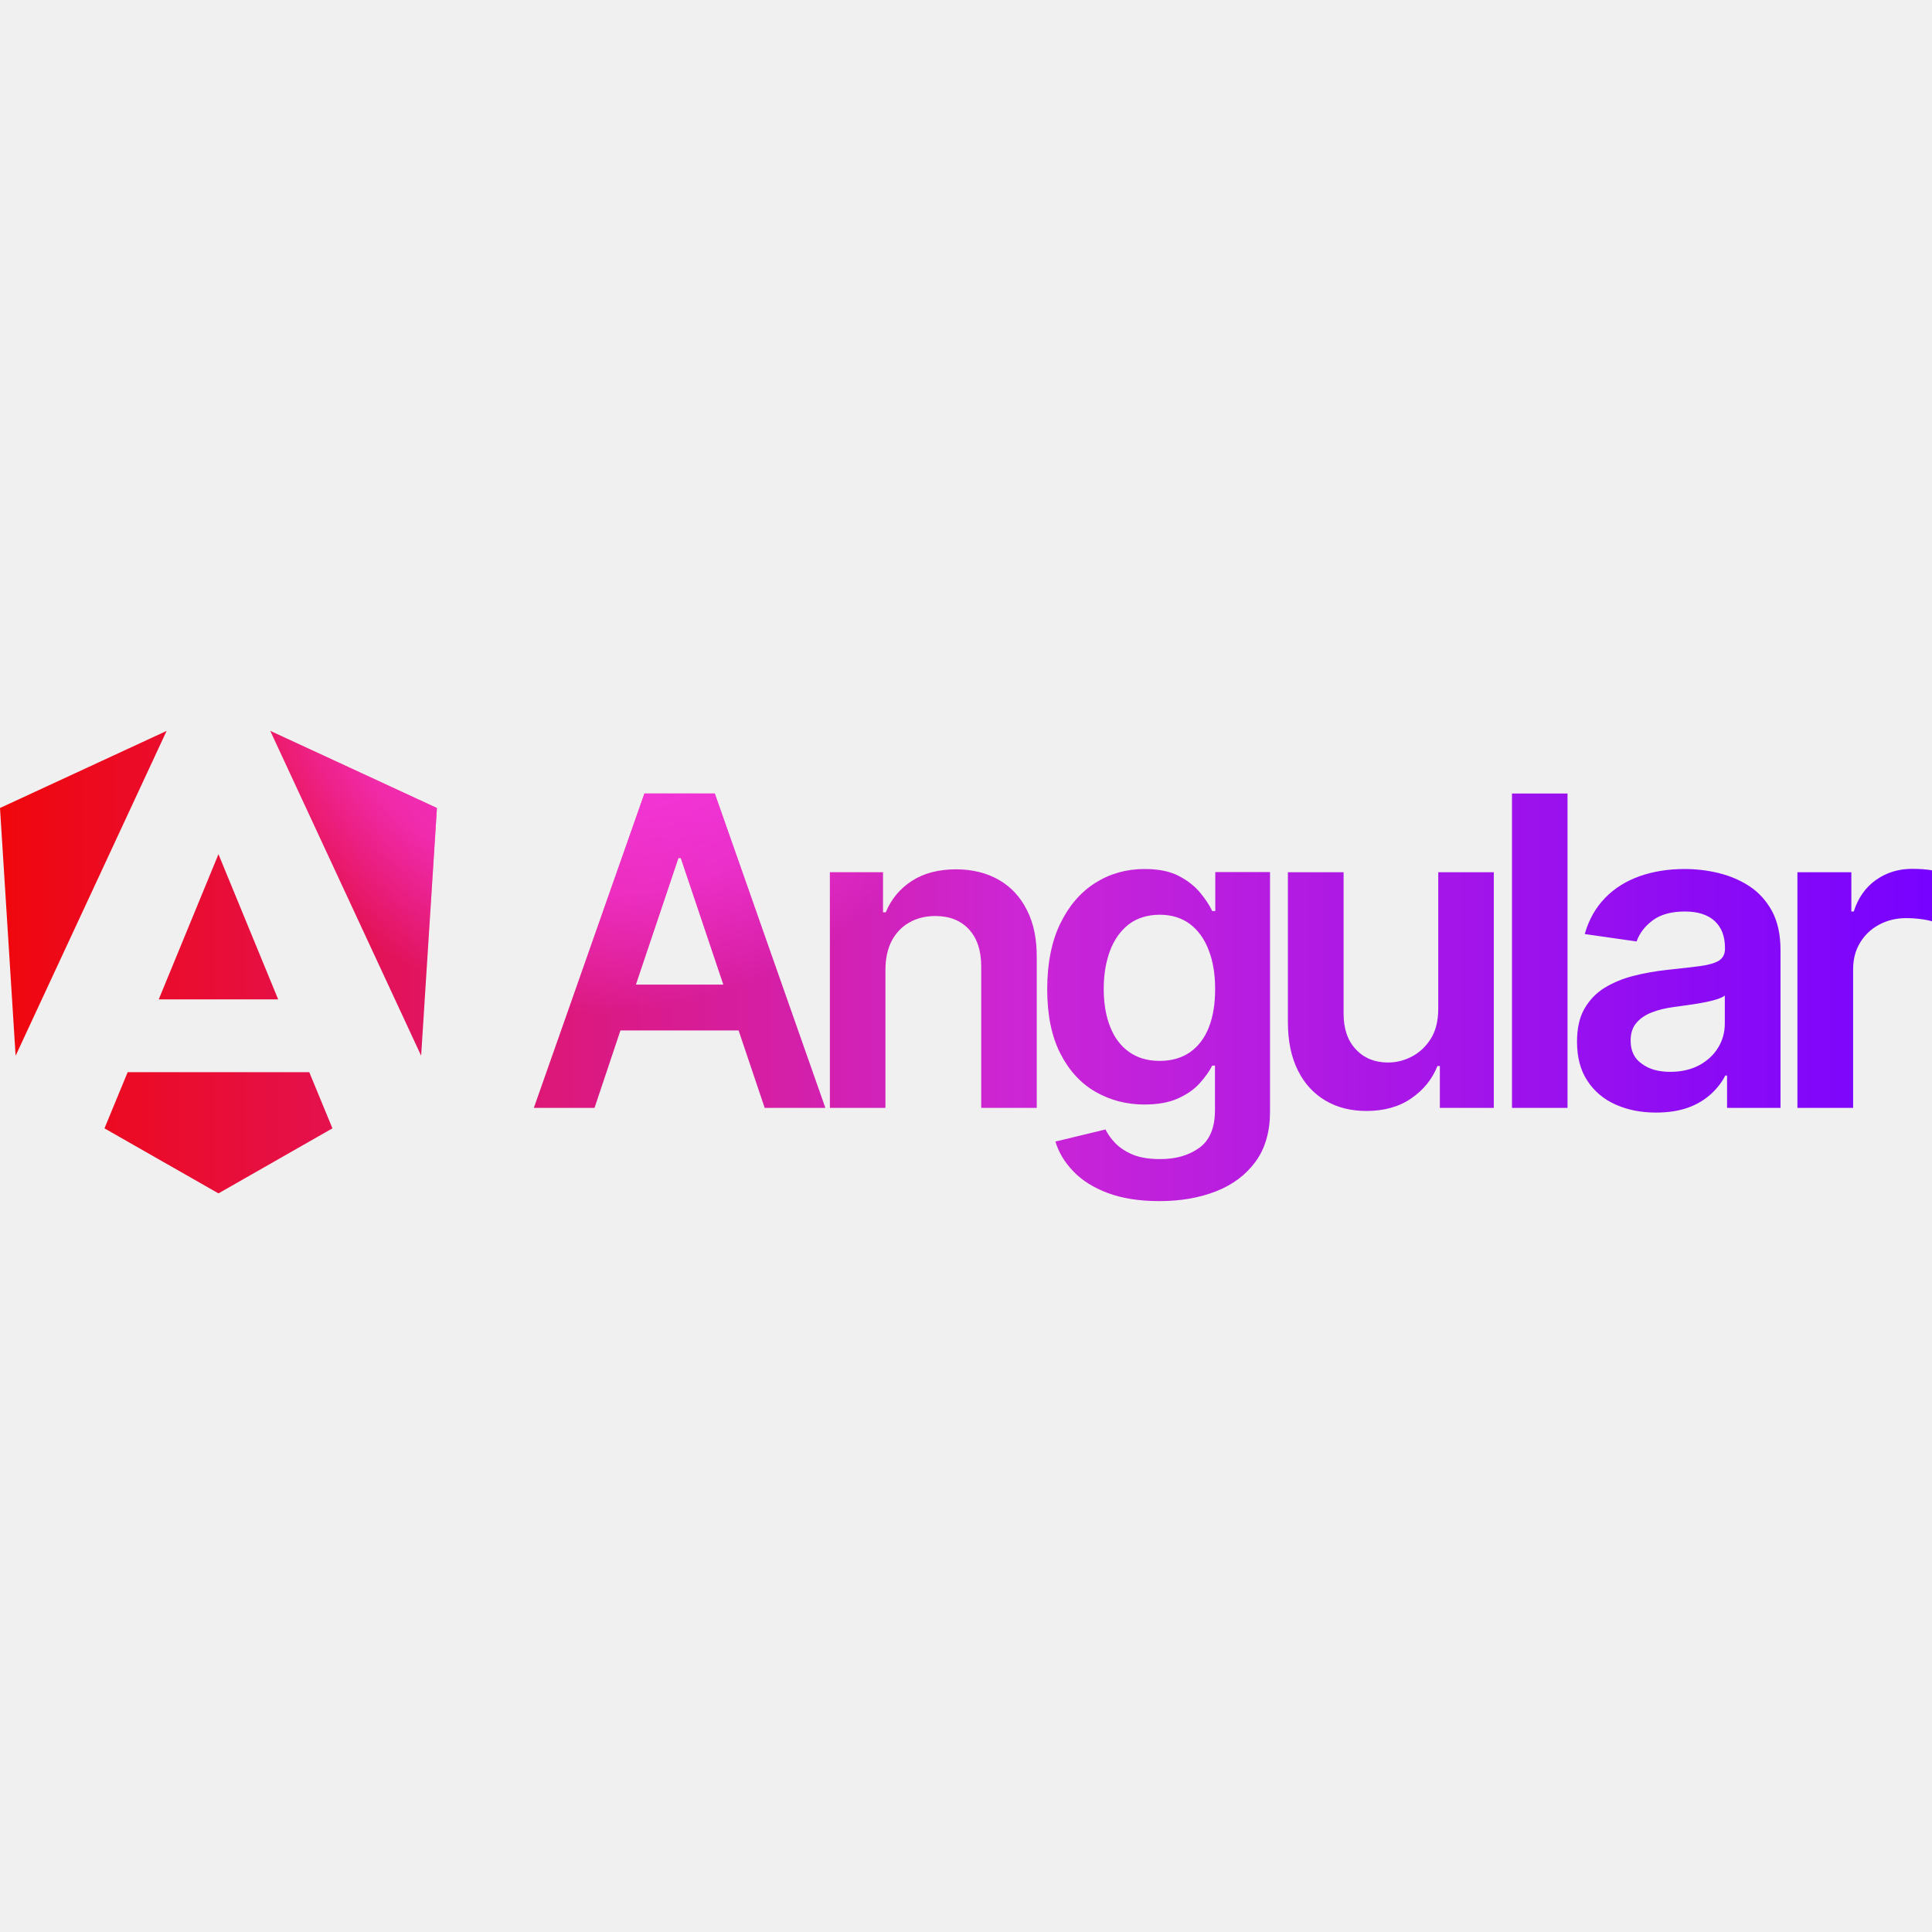
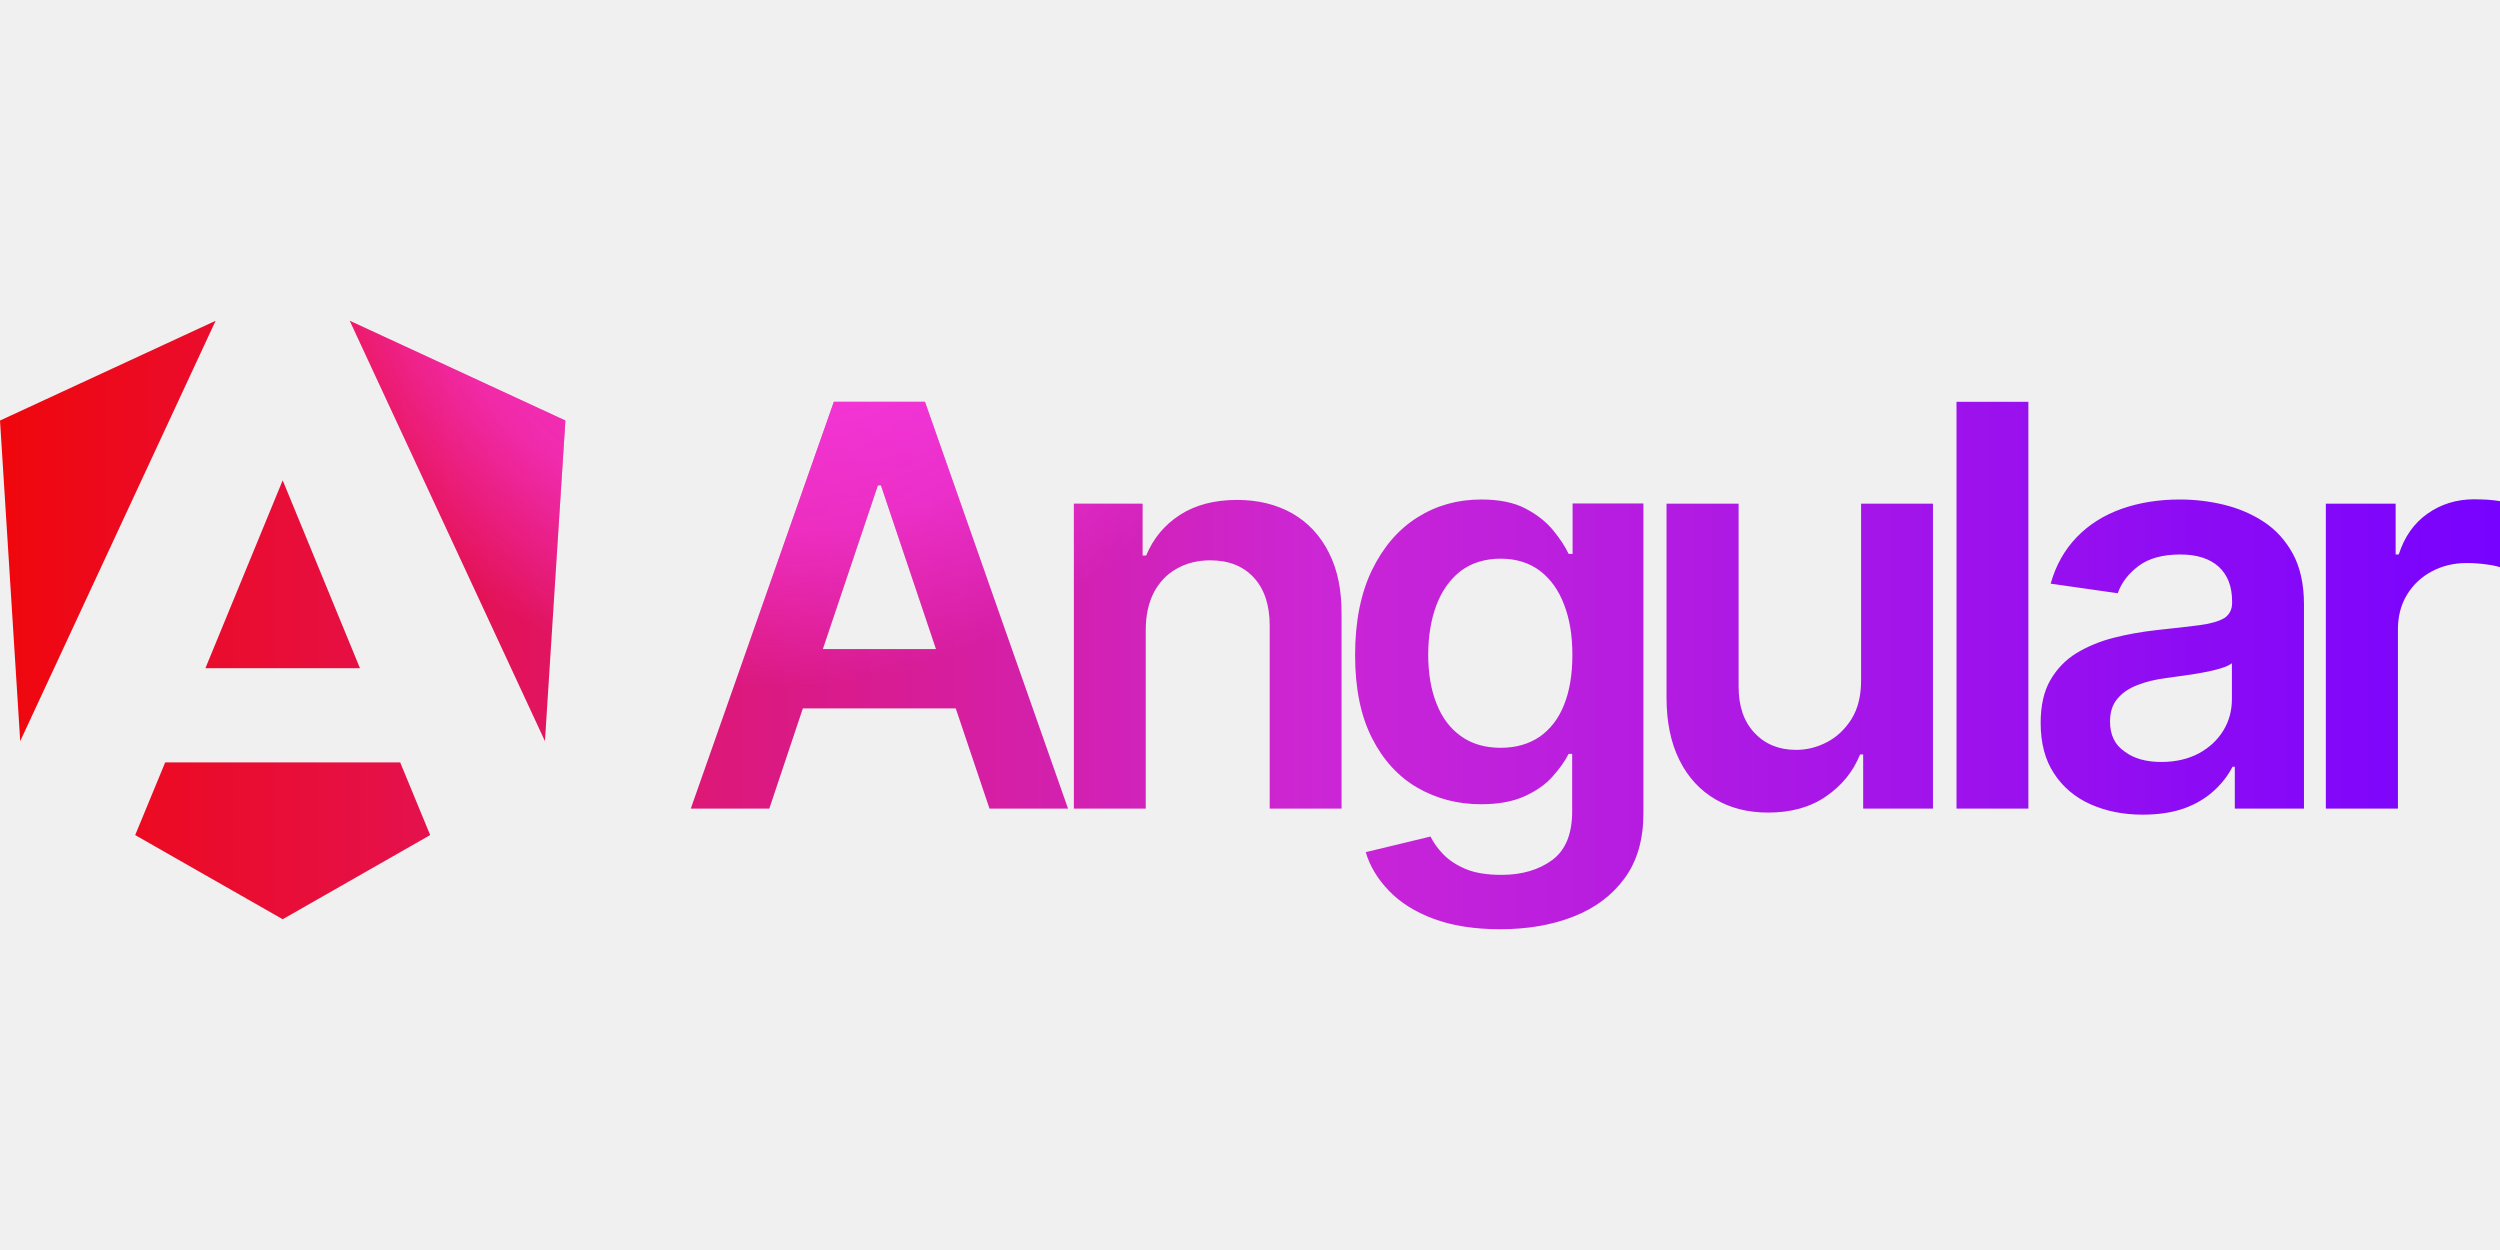
- <svg xmlns="http://www.w3.org/2000/svg" viewBox="0 0 982 239" width="100px" height="100px" fill="none" class="angular-logo">
+ <svg xmlns="http://www.w3.org/2000/svg" viewBox="0 0 982 239" width="100px" height="50px" fill="none" class="angular-logo">
  <g clip-path="url(#a)">
    <path fill="url(#b)" d="M388.676 191.625h30.849L363.31 31.828h-35.758l-56.215 159.797h30.848l13.174-39.356h60.061l13.256 39.356Zm-65.461-62.675 21.602-64.311h1.227l21.602 64.311h-44.431Zm126.831-7.527v70.202h-28.23V71.839h27.002v20.374h1.392c2.782-6.71 7.2-12.028 13.255-15.956 6.056-3.927 13.584-5.89 22.503-5.89 8.264 0 15.465 1.8 21.684 5.318 6.137 3.518 10.964 8.673 14.319 15.382 3.437 6.71 5.074 14.81 4.992 24.383v76.175h-28.23v-71.92c0-8.019-2.046-14.237-6.219-18.819-4.173-4.5-9.819-6.791-17.102-6.791-4.91 0-9.328 1.063-13.174 3.272-3.846 2.128-6.792 5.237-9.001 9.328-2.046 4.009-3.191 8.918-3.191 14.728ZM589.233 239c-10.147 0-18.82-1.391-26.103-4.091-7.282-2.7-13.092-6.382-17.511-10.964-4.418-4.582-7.528-9.655-9.164-15.219l25.448-6.136c1.145 2.372 2.782 4.663 4.991 6.954 2.209 2.291 5.155 4.255 8.837 5.81 3.683 1.554 8.428 2.291 14.074 2.291 8.019 0 14.647-1.964 19.884-5.81 5.237-3.845 7.856-10.227 7.856-19.064v-22.665h-1.391c-1.473 2.946-3.601 5.892-6.383 9.001-2.782 3.109-6.464 5.645-10.965 7.691-4.582 2.046-10.228 3.109-17.101 3.109-9.165 0-17.511-2.209-25.039-6.545-7.446-4.337-13.42-10.883-17.757-19.474-4.418-8.673-6.628-19.473-6.628-32.565 0-13.091 2.21-24.301 6.628-33.383 4.419-9.082 10.311-15.955 17.839-20.7 7.528-4.746 15.874-7.037 25.039-7.037 7.037 0 12.846 1.145 17.347 3.518 4.582 2.373 8.182 5.236 10.883 8.51 2.7 3.272 4.746 6.382 6.137 9.327h1.554v-19.8h27.821v121.749c0 10.228-2.454 18.737-7.364 25.447-4.91 6.709-11.538 11.7-20.048 15.055-8.509 3.355-18.165 4.991-28.884 4.991Zm.245-71.266c5.974 0 11.047-1.473 15.302-4.337 4.173-2.945 7.446-7.118 9.573-12.519 2.21-5.482 3.274-12.027 3.274-19.637 0-7.609-1.064-14.155-3.274-19.8-2.127-5.646-5.318-10.064-9.491-13.255-4.174-3.11-9.329-4.746-15.384-4.746s-11.537 1.636-15.792 4.91c-4.173 3.272-7.365 7.772-9.492 13.418-2.128 5.727-3.191 12.191-3.191 19.392 0 7.2 1.063 13.745 3.273 19.228 2.127 5.482 5.318 9.736 9.573 12.764 4.174 3.027 9.41 4.582 15.629 4.582Zm141.56-26.51V71.839h28.23v119.786h-27.412v-21.273h-1.227c-2.7 6.709-7.119 12.191-13.338 16.446-6.137 4.255-13.747 6.382-22.748 6.382-7.855 0-14.81-1.718-20.783-5.237-5.974-3.518-10.72-8.591-14.075-15.382-3.355-6.709-5.073-14.891-5.073-24.464V71.839h28.312v71.921c0 7.609 2.046 13.664 6.219 18.083 4.173 4.5 9.655 6.709 16.365 6.709 4.173 0 8.183-.982 12.111-3.028 3.927-2.045 7.118-5.072 9.655-9.082 2.537-4.091 3.764-9.164 3.764-15.218Zm65.707-109.395v159.796h-28.23V31.828h28.23Zm44.841 162.169c-7.61 0-14.402-1.391-20.457-4.091-6.055-2.7-10.883-6.791-14.32-12.109-3.518-5.319-5.237-11.946-5.237-19.801 0-6.791 1.228-12.355 3.765-16.773 2.536-4.419 5.891-7.937 10.228-10.637 4.337-2.618 9.164-4.664 14.647-6.055 5.4-1.391 11.046-2.373 16.856-3.027 7.037-.737 12.683-1.391 17.102-1.964 4.337-.573 7.528-1.555 9.574-2.782 1.963-1.309 3.027-3.273 3.027-5.973v-.491c0-5.891-1.718-10.391-5.237-13.664-3.518-3.191-8.51-4.828-15.056-4.828-6.955 0-12.356 1.473-16.447 4.5-4.009 3.028-6.71 6.546-8.183 10.719l-26.348-3.764c2.046-7.282 5.483-13.336 10.31-18.328 4.746-4.909 10.638-8.59 17.511-11.045 6.955-2.455 14.565-3.682 22.912-3.682 5.809 0 11.537.654 17.265 2.045s10.965 3.6 15.711 6.71c4.746 3.109 8.51 7.282 11.455 12.6 2.864 5.318 4.337 11.946 4.337 19.883v80.184h-27.166v-16.446h-.9c-1.719 3.355-4.092 6.464-7.201 9.328-3.109 2.864-6.955 5.237-11.619 6.955-4.828 1.718-10.229 2.536-16.529 2.536Zm7.364-20.701c5.646 0 10.556-1.145 14.729-3.354 4.173-2.291 7.364-5.237 9.655-9.001 2.292-3.763 3.355-7.854 3.355-12.273v-14.155c-.9.737-2.373 1.391-4.5 2.046-2.128.654-4.419 1.145-7.037 1.636-2.619.491-5.155.9-7.692 1.227-2.537.328-4.746.655-6.628.901-4.173.572-8.019 1.472-11.292 2.781-3.355 1.31-5.973 3.11-7.855 5.401-1.964 2.291-2.864 5.318-2.864 8.918 0 5.237 1.882 9.164 5.728 11.782 3.682 2.782 8.51 4.091 14.401 4.091Zm64.643 18.328V71.839h27.412v19.965h1.227c2.21-6.955 5.974-12.274 11.292-16.038 5.319-3.763 11.456-5.645 18.329-5.645 1.555 0 3.355.082 5.237.163 1.964.164 3.601.328 4.91.573v25.938c-1.227-.41-3.109-.819-5.646-1.146a58.814 58.814 0 0 0-7.446-.49c-5.155 0-9.738 1.145-13.829 3.354-4.091 2.209-7.282 5.236-9.655 9.164-2.373 3.927-3.519 8.427-3.519 13.5v70.448h-28.312ZM222.077 39.192l-8.019 125.923L137.387 0l84.69 39.192Zm-53.105 162.825-57.933 33.056-57.934-33.056 11.783-28.556h92.301l11.783 28.556ZM111.039 62.675l30.357 73.803H80.681l30.358-73.803ZM7.937 165.115 0 39.192 84.69 0 7.937 165.115Z" />
    <path fill="url(#c)" d="M388.676 191.625h30.849L363.31 31.828h-35.758l-56.215 159.797h30.848l13.174-39.356h60.061l13.256 39.356Zm-65.461-62.675 21.602-64.311h1.227l21.602 64.311h-44.431Zm126.831-7.527v70.202h-28.23V71.839h27.002v20.374h1.392c2.782-6.71 7.2-12.028 13.255-15.956 6.056-3.927 13.584-5.89 22.503-5.89 8.264 0 15.465 1.8 21.684 5.318 6.137 3.518 10.964 8.673 14.319 15.382 3.437 6.71 5.074 14.81 4.992 24.383v76.175h-28.23v-71.92c0-8.019-2.046-14.237-6.219-18.819-4.173-4.5-9.819-6.791-17.102-6.791-4.91 0-9.328 1.063-13.174 3.272-3.846 2.128-6.792 5.237-9.001 9.328-2.046 4.009-3.191 8.918-3.191 14.728ZM589.233 239c-10.147 0-18.82-1.391-26.103-4.091-7.282-2.7-13.092-6.382-17.511-10.964-4.418-4.582-7.528-9.655-9.164-15.219l25.448-6.136c1.145 2.372 2.782 4.663 4.991 6.954 2.209 2.291 5.155 4.255 8.837 5.81 3.683 1.554 8.428 2.291 14.074 2.291 8.019 0 14.647-1.964 19.884-5.81 5.237-3.845 7.856-10.227 7.856-19.064v-22.665h-1.391c-1.473 2.946-3.601 5.892-6.383 9.001-2.782 3.109-6.464 5.645-10.965 7.691-4.582 2.046-10.228 3.109-17.101 3.109-9.165 0-17.511-2.209-25.039-6.545-7.446-4.337-13.42-10.883-17.757-19.474-4.418-8.673-6.628-19.473-6.628-32.565 0-13.091 2.21-24.301 6.628-33.383 4.419-9.082 10.311-15.955 17.839-20.7 7.528-4.746 15.874-7.037 25.039-7.037 7.037 0 12.846 1.145 17.347 3.518 4.582 2.373 8.182 5.236 10.883 8.51 2.7 3.272 4.746 6.382 6.137 9.327h1.554v-19.8h27.821v121.749c0 10.228-2.454 18.737-7.364 25.447-4.91 6.709-11.538 11.7-20.048 15.055-8.509 3.355-18.165 4.991-28.884 4.991Zm.245-71.266c5.974 0 11.047-1.473 15.302-4.337 4.173-2.945 7.446-7.118 9.573-12.519 2.21-5.482 3.274-12.027 3.274-19.637 0-7.609-1.064-14.155-3.274-19.8-2.127-5.646-5.318-10.064-9.491-13.255-4.174-3.11-9.329-4.746-15.384-4.746s-11.537 1.636-15.792 4.91c-4.173 3.272-7.365 7.772-9.492 13.418-2.128 5.727-3.191 12.191-3.191 19.392 0 7.2 1.063 13.745 3.273 19.228 2.127 5.482 5.318 9.736 9.573 12.764 4.174 3.027 9.41 4.582 15.629 4.582Zm141.56-26.51V71.839h28.23v119.786h-27.412v-21.273h-1.227c-2.7 6.709-7.119 12.191-13.338 16.446-6.137 4.255-13.747 6.382-22.748 6.382-7.855 0-14.81-1.718-20.783-5.237-5.974-3.518-10.72-8.591-14.075-15.382-3.355-6.709-5.073-14.891-5.073-24.464V71.839h28.312v71.921c0 7.609 2.046 13.664 6.219 18.083 4.173 4.5 9.655 6.709 16.365 6.709 4.173 0 8.183-.982 12.111-3.028 3.927-2.045 7.118-5.072 9.655-9.082 2.537-4.091 3.764-9.164 3.764-15.218Zm65.707-109.395v159.796h-28.23V31.828h28.23Zm44.841 162.169c-7.61 0-14.402-1.391-20.457-4.091-6.055-2.7-10.883-6.791-14.32-12.109-3.518-5.319-5.237-11.946-5.237-19.801 0-6.791 1.228-12.355 3.765-16.773 2.536-4.419 5.891-7.937 10.228-10.637 4.337-2.618 9.164-4.664 14.647-6.055 5.4-1.391 11.046-2.373 16.856-3.027 7.037-.737 12.683-1.391 17.102-1.964 4.337-.573 7.528-1.555 9.574-2.782 1.963-1.309 3.027-3.273 3.027-5.973v-.491c0-5.891-1.718-10.391-5.237-13.664-3.518-3.191-8.51-4.828-15.056-4.828-6.955 0-12.356 1.473-16.447 4.5-4.009 3.028-6.71 6.546-8.183 10.719l-26.348-3.764c2.046-7.282 5.483-13.336 10.31-18.328 4.746-4.909 10.638-8.59 17.511-11.045 6.955-2.455 14.565-3.682 22.912-3.682 5.809 0 11.537.654 17.265 2.045s10.965 3.6 15.711 6.71c4.746 3.109 8.51 7.282 11.455 12.6 2.864 5.318 4.337 11.946 4.337 19.883v80.184h-27.166v-16.446h-.9c-1.719 3.355-4.092 6.464-7.201 9.328-3.109 2.864-6.955 5.237-11.619 6.955-4.828 1.718-10.229 2.536-16.529 2.536Zm7.364-20.701c5.646 0 10.556-1.145 14.729-3.354 4.173-2.291 7.364-5.237 9.655-9.001 2.292-3.763 3.355-7.854 3.355-12.273v-14.155c-.9.737-2.373 1.391-4.5 2.046-2.128.654-4.419 1.145-7.037 1.636-2.619.491-5.155.9-7.692 1.227-2.537.328-4.746.655-6.628.901-4.173.572-8.019 1.472-11.292 2.781-3.355 1.31-5.973 3.11-7.855 5.401-1.964 2.291-2.864 5.318-2.864 8.918 0 5.237 1.882 9.164 5.728 11.782 3.682 2.782 8.51 4.091 14.401 4.091Zm64.643 18.328V71.839h27.412v19.965h1.227c2.21-6.955 5.974-12.274 11.292-16.038 5.319-3.763 11.456-5.645 18.329-5.645 1.555 0 3.355.082 5.237.163 1.964.164 3.601.328 4.91.573v25.938c-1.227-.41-3.109-.819-5.646-1.146a58.814 58.814 0 0 0-7.446-.49c-5.155 0-9.738 1.145-13.829 3.354-4.091 2.209-7.282 5.236-9.655 9.164-2.373 3.927-3.519 8.427-3.519 13.5v70.448h-28.312ZM222.077 39.192l-8.019 125.923L137.387 0l84.69 39.192Zm-53.105 162.825-57.933 33.056-57.934-33.056 11.783-28.556h92.301l11.783 28.556ZM111.039 62.675l30.357 73.803H80.681l30.358-73.803ZM7.937 165.115 0 39.192 84.69 0 7.937 165.115Z" />
  </g>
  <defs>
    <radialGradient id="c" cx="0" cy="0" r="1" gradientTransform="rotate(118.122 171.182 60.81) scale(205.794)" gradientUnits="userSpaceOnUse">
      <stop stop-color="#FF41F8" />
      <stop offset=".707" stop-color="#FF41F8" stop-opacity=".5" />
      <stop offset="1" stop-color="#FF41F8" stop-opacity="0" />
    </radialGradient>
    <linearGradient id="b" x1="0" x2="982" y1="192" y2="192" gradientUnits="userSpaceOnUse">
      <stop stop-color="#F0060B" />
      <stop offset="0" stop-color="#F0070C" />
      <stop offset=".526" stop-color="#CC26D5" />
      <stop offset="1" stop-color="#7702FF" />
    </linearGradient>
    <clipPath id="a">
      <path fill="#fff" d="M0 0h982v239H0z" />
    </clipPath>
  </defs>
</svg>
